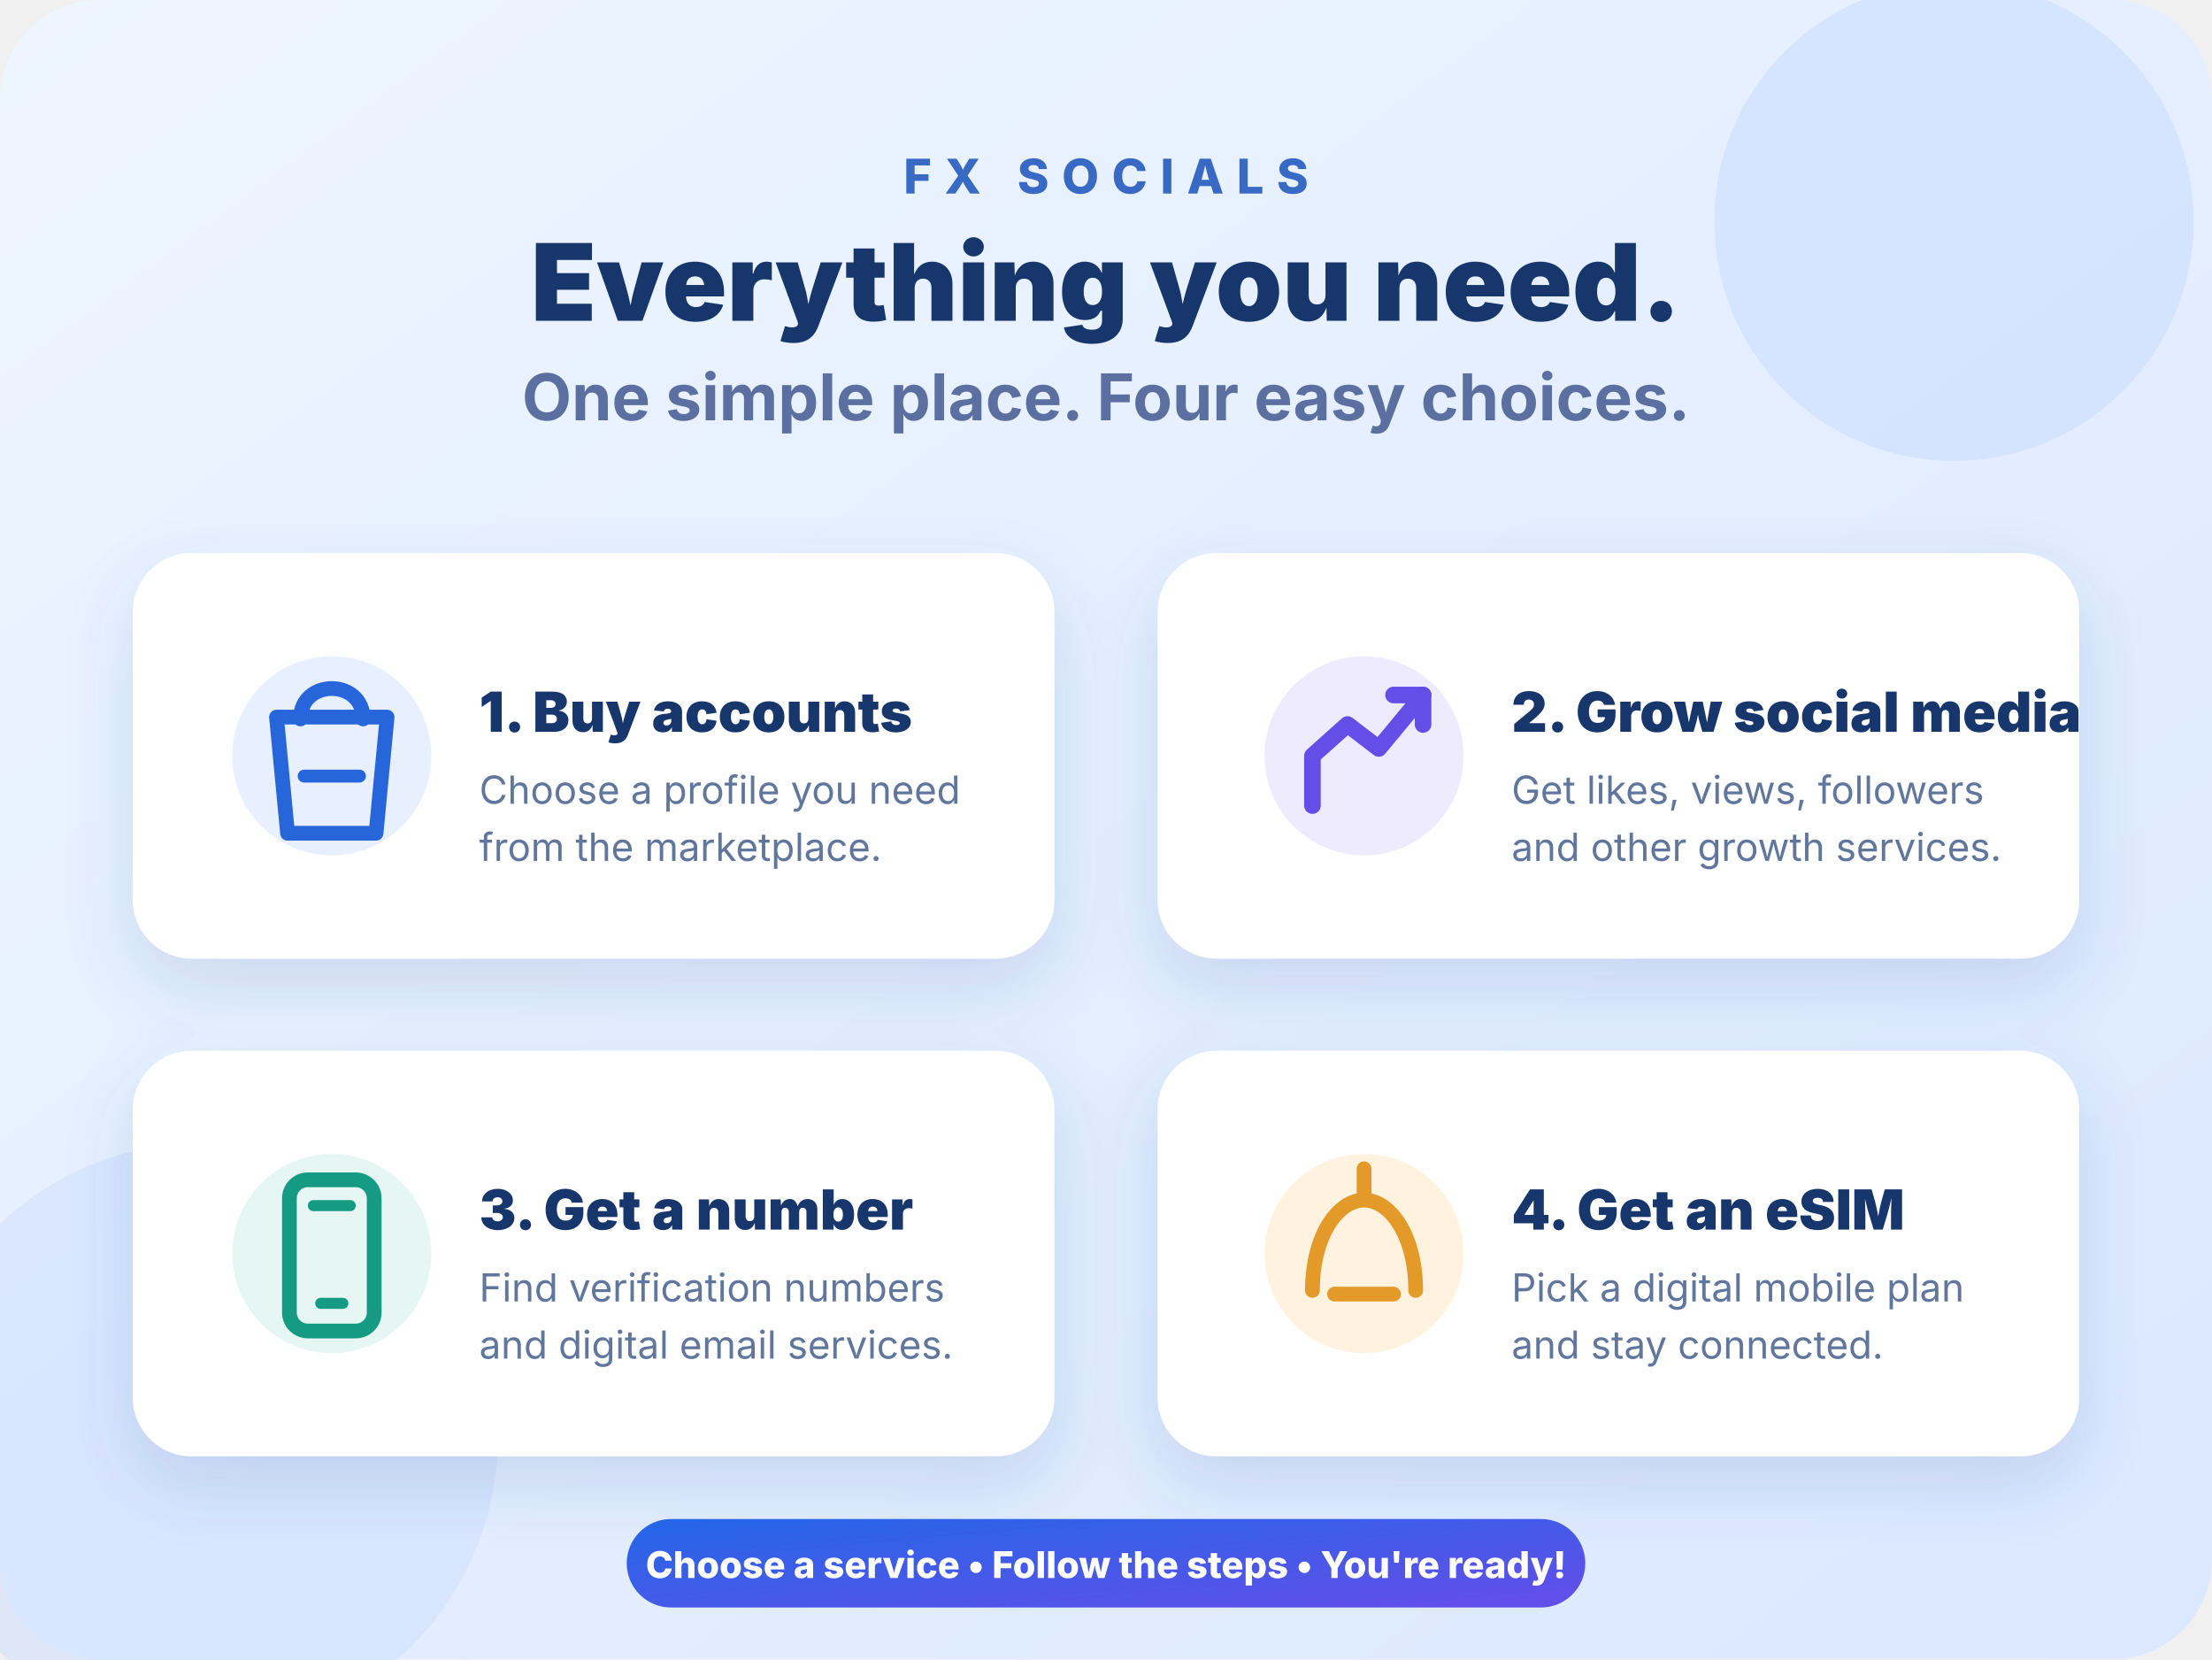
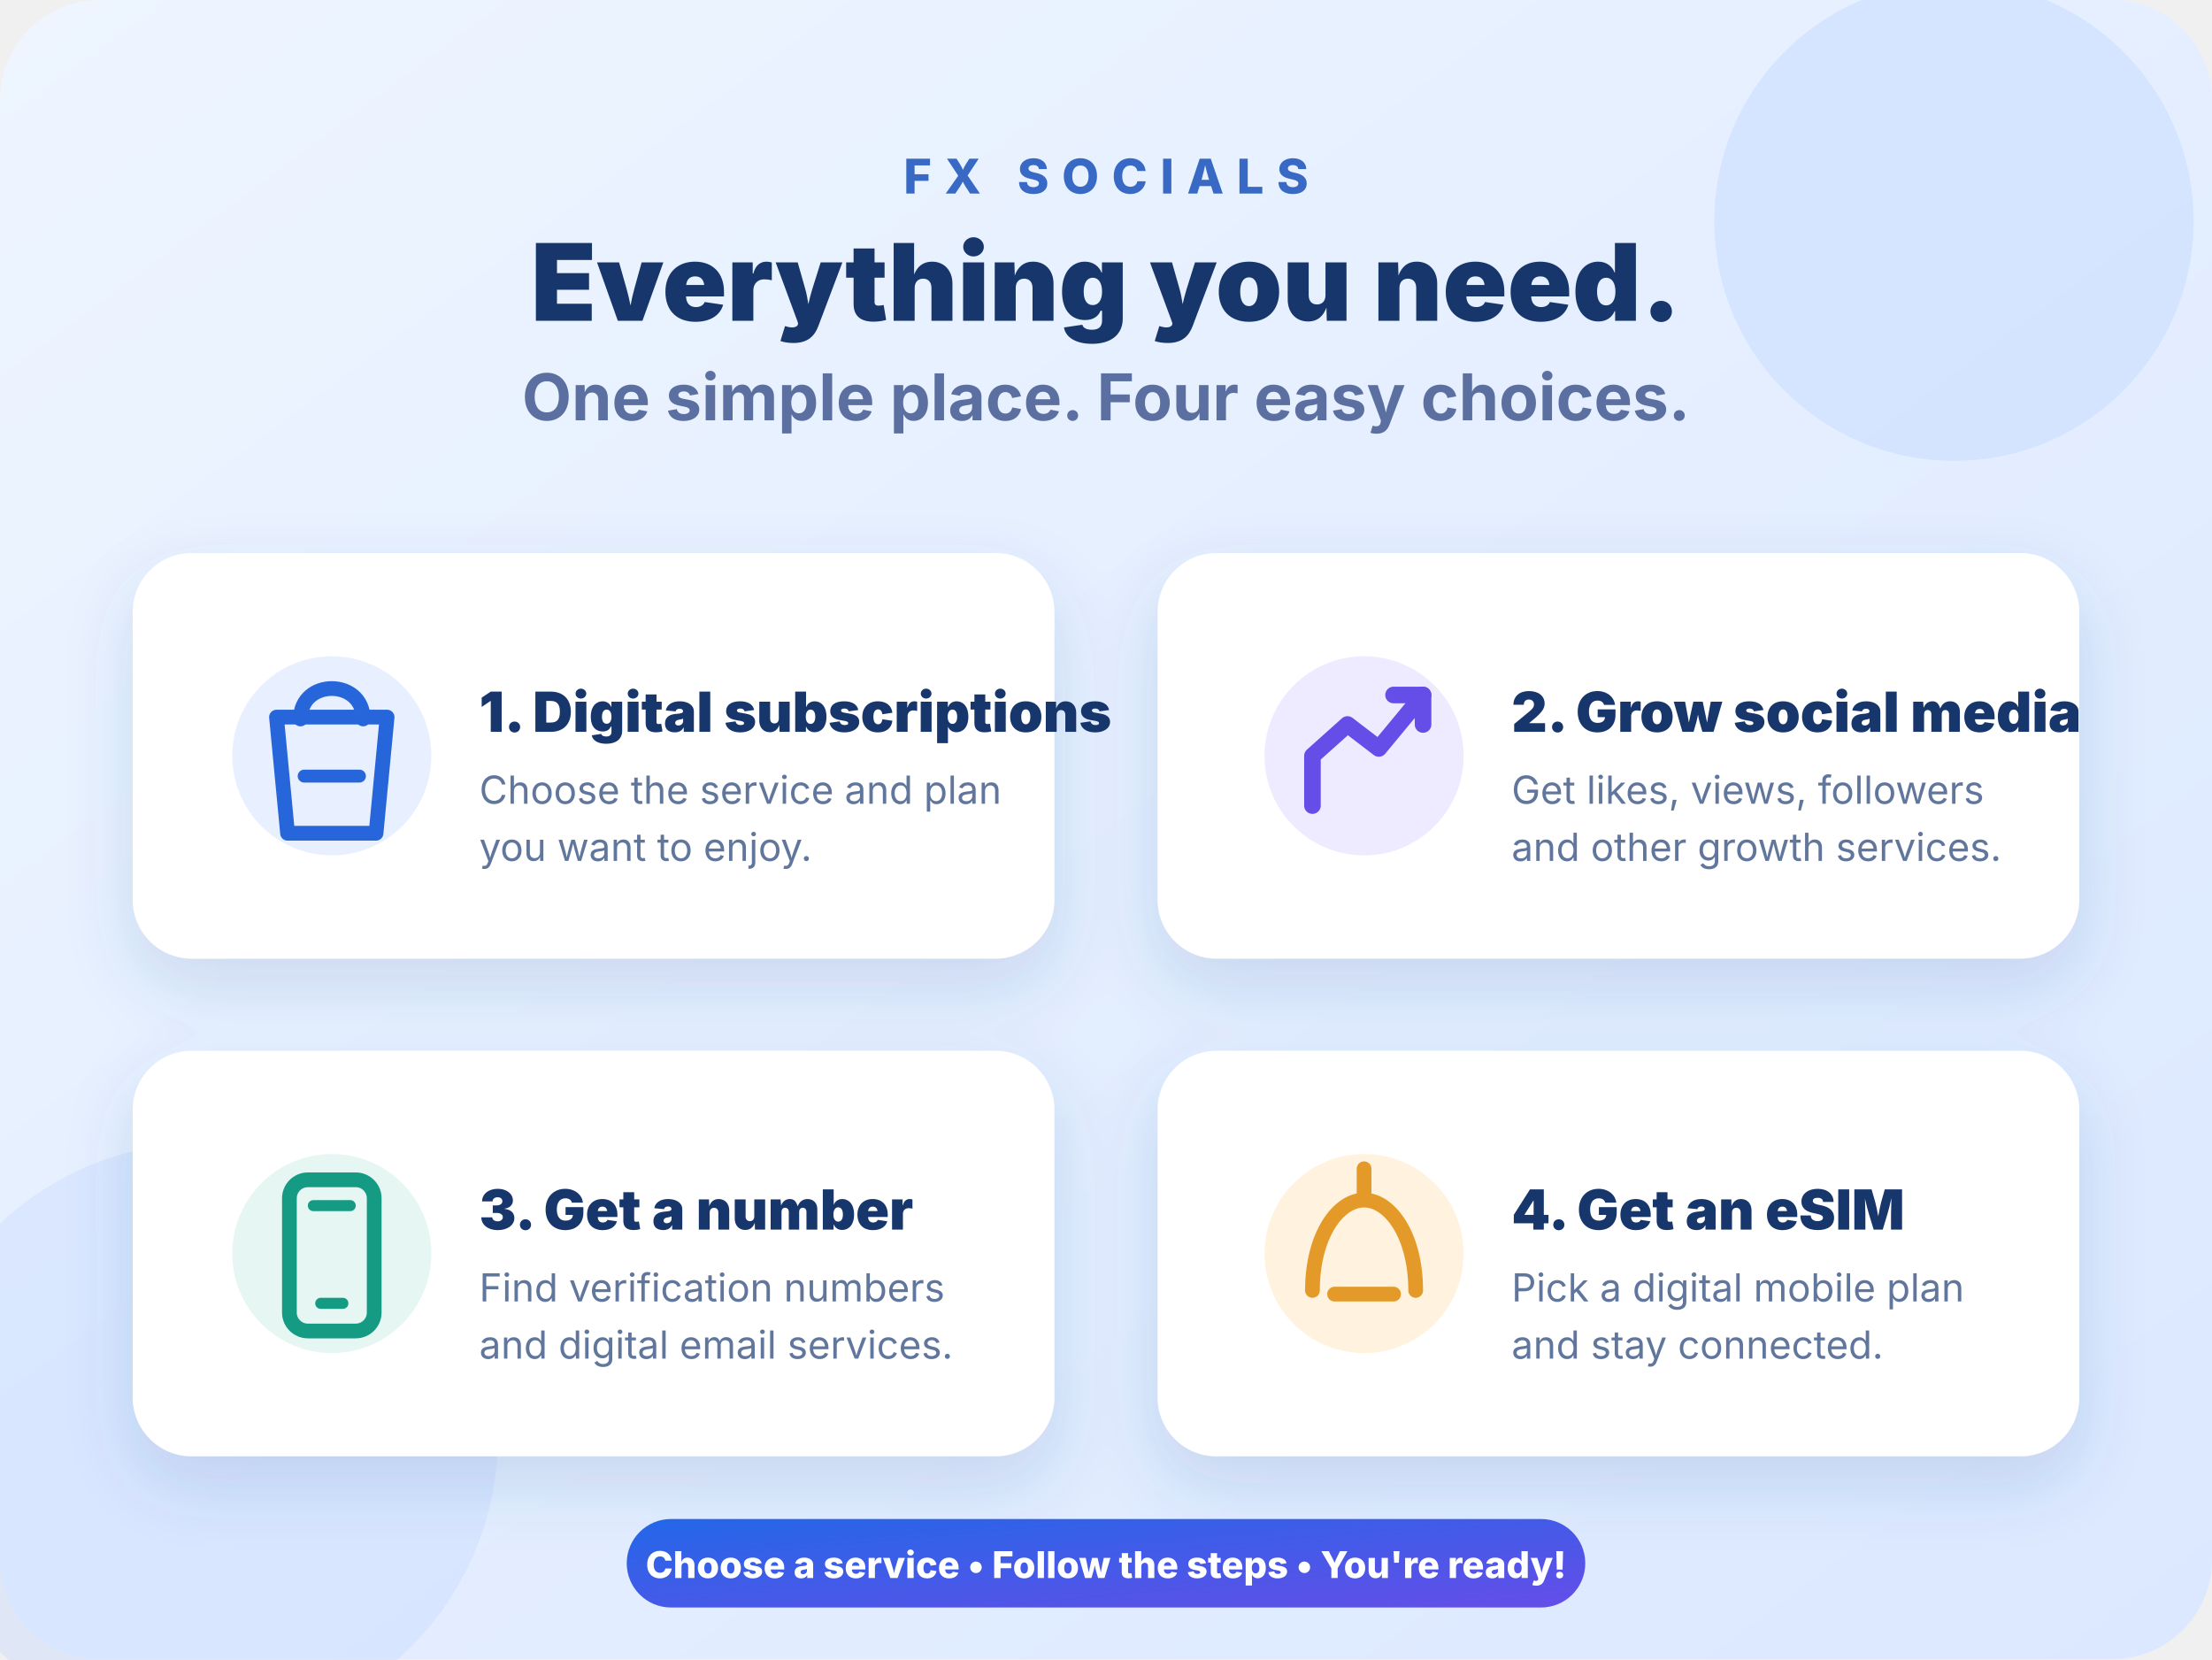
<svg xmlns="http://www.w3.org/2000/svg" viewBox="0 0 1200 900" role="img" aria-labelledby="title desc">
  <defs>
    <linearGradient id="bg" x1="0" y1="0" x2="1" y2="1">
      <stop stop-color="#eef5ff" />
      <stop offset="1" stop-color="#dbe8ff" />
    </linearGradient>
    <linearGradient id="blue" x1="0" y1="0" x2="1" y2="1">
      <stop stop-color="#2367e8" />
      <stop offset="1" stop-color="#654de8" />
    </linearGradient>
    <filter id="shadow" x="-30%" y="-30%" width="160%" height="160%">
      <feDropShadow dx="0" dy="15" stdDeviation="18" flood-color="#315a9c" flood-opacity=".16" />
    </filter>
  </defs>
  <rect width="1200" height="900" rx="54" fill="url(#bg)" />
  <circle cx="1060" cy="120" r="130" fill="#c9dcff" opacity=".55" />
  <circle cx="110" cy="780" r="160" fill="#c9dcff" opacity=".45" />
  <g font-family="Inter,Arial,sans-serif" fill="#17366c">
    <text x="600" y="105" text-anchor="middle" font-size="26" font-weight="800" letter-spacing="7" fill="#3769c5">FX SOCIALS</text>
    <text x="600" y="174" text-anchor="middle" font-size="58" font-weight="900">Everything you need.</text>
    <text x="600" y="228" text-anchor="middle" font-size="35" font-weight="700" fill="#5b70a0">One simple place. Four easy choices.</text>
  </g>
  <g filter="url(#shadow)">
    <rect x="72" y="300" width="500" height="220" rx="32" fill="#fff" />
    <rect x="628" y="300" width="500" height="220" rx="32" fill="#fff" />
    <rect x="72" y="570" width="500" height="220" rx="32" fill="#fff" />
    <rect x="628" y="570" width="500" height="220" rx="32" fill="#fff" />
  </g>
  <g font-family="Inter,Arial,sans-serif">
    <g transform="translate(115 345)">
      <circle cx="65" cy="65" r="54" fill="#e8efff" />
      <path d="M35 44h60l-6 63H41z" fill="none" stroke="#2765db" stroke-width="8" stroke-linejoin="round" />
      <path d="M48 45c0-22 34-22 34 0" fill="none" stroke="#2765db" stroke-width="8" stroke-linecap="round" />
      <path d="M50 76h30" stroke="#2765db" stroke-width="7" stroke-linecap="round" />
-       <text x="145" y="52" font-size="30" font-weight="900" fill="#17366c">1. Buy accounts</text>
-       <text x="145" y="91" font-size="21" fill="#61769d">Choose a profile you need</text>
-       <text x="145" y="122" font-size="21" fill="#61769d">from the marketplace.</text>
+       <text x="145" y="52" font-size="30" font-weight="900" fill="#17366c">1. Digital subscriptions</text>
+       <text x="145" y="91" font-size="21" fill="#61769d">Choose the service and plan</text>
+       <text x="145" y="122" font-size="21" fill="#61769d">you want to enjoy.</text>
    </g>
    <g transform="translate(675 345)">
      <circle cx="65" cy="65" r="54" fill="#eeeaff" />
      <path d="M37 92V65l19-17 17 13 24-29" fill="none" stroke="#654de8" stroke-width="9" stroke-linecap="round" stroke-linejoin="round" />
      <path d="M81 32h16v16" fill="none" stroke="#654de8" stroke-width="9" stroke-linecap="round" stroke-linejoin="round" />
      <text x="145" y="52" font-size="30" font-weight="900" fill="#17366c">2. Grow social media</text>
      <text x="145" y="91" font-size="21" fill="#61769d">Get likes, views, followers</text>
      <text x="145" y="122" font-size="21" fill="#61769d">and other growth services.</text>
    </g>
    <g transform="translate(115 615)">
      <circle cx="65" cy="65" r="54" fill="#e6f7f3" />
      <rect x="42" y="25" width="46" height="82" rx="10" fill="none" stroke="#159b83" stroke-width="8" />
      <path d="M55 39h20M59 92h12" stroke="#159b83" stroke-width="6" stroke-linecap="round" />
      <text x="145" y="52" font-size="30" font-weight="900" fill="#17366c">3. Get a number</text>
      <text x="145" y="91" font-size="21" fill="#61769d">Find verification numbers</text>
      <text x="145" y="122" font-size="21" fill="#61769d">and digital email services.</text>
    </g>
    <g transform="translate(675 615)">
      <circle cx="65" cy="65" r="54" fill="#fff3df" />
      <path d="M37 85c0-30 14-49 28-49s28 19 28 49" fill="none" stroke="#e49a28" stroke-width="8" stroke-linecap="round" />
      <path d="M49 87h32M65 35V19" stroke="#e49a28" stroke-width="8" stroke-linecap="round" />
      <text x="145" y="52" font-size="30" font-weight="900" fill="#17366c">4. Get an eSIM</text>
      <text x="145" y="91" font-size="21" fill="#61769d">Pick a digital mobile plan</text>
      <text x="145" y="122" font-size="21" fill="#61769d">and stay connected.</text>
    </g>
  </g>
  <rect x="340" y="824" width="520" height="48" rx="24" fill="url(#blue)" />
  <text x="600" y="856" text-anchor="middle" font-family="Inter,Arial,sans-serif" font-size="20" font-weight="800" fill="#fff">Choose a service  •  Follow the steps  •  You're ready!</text>
</svg>
